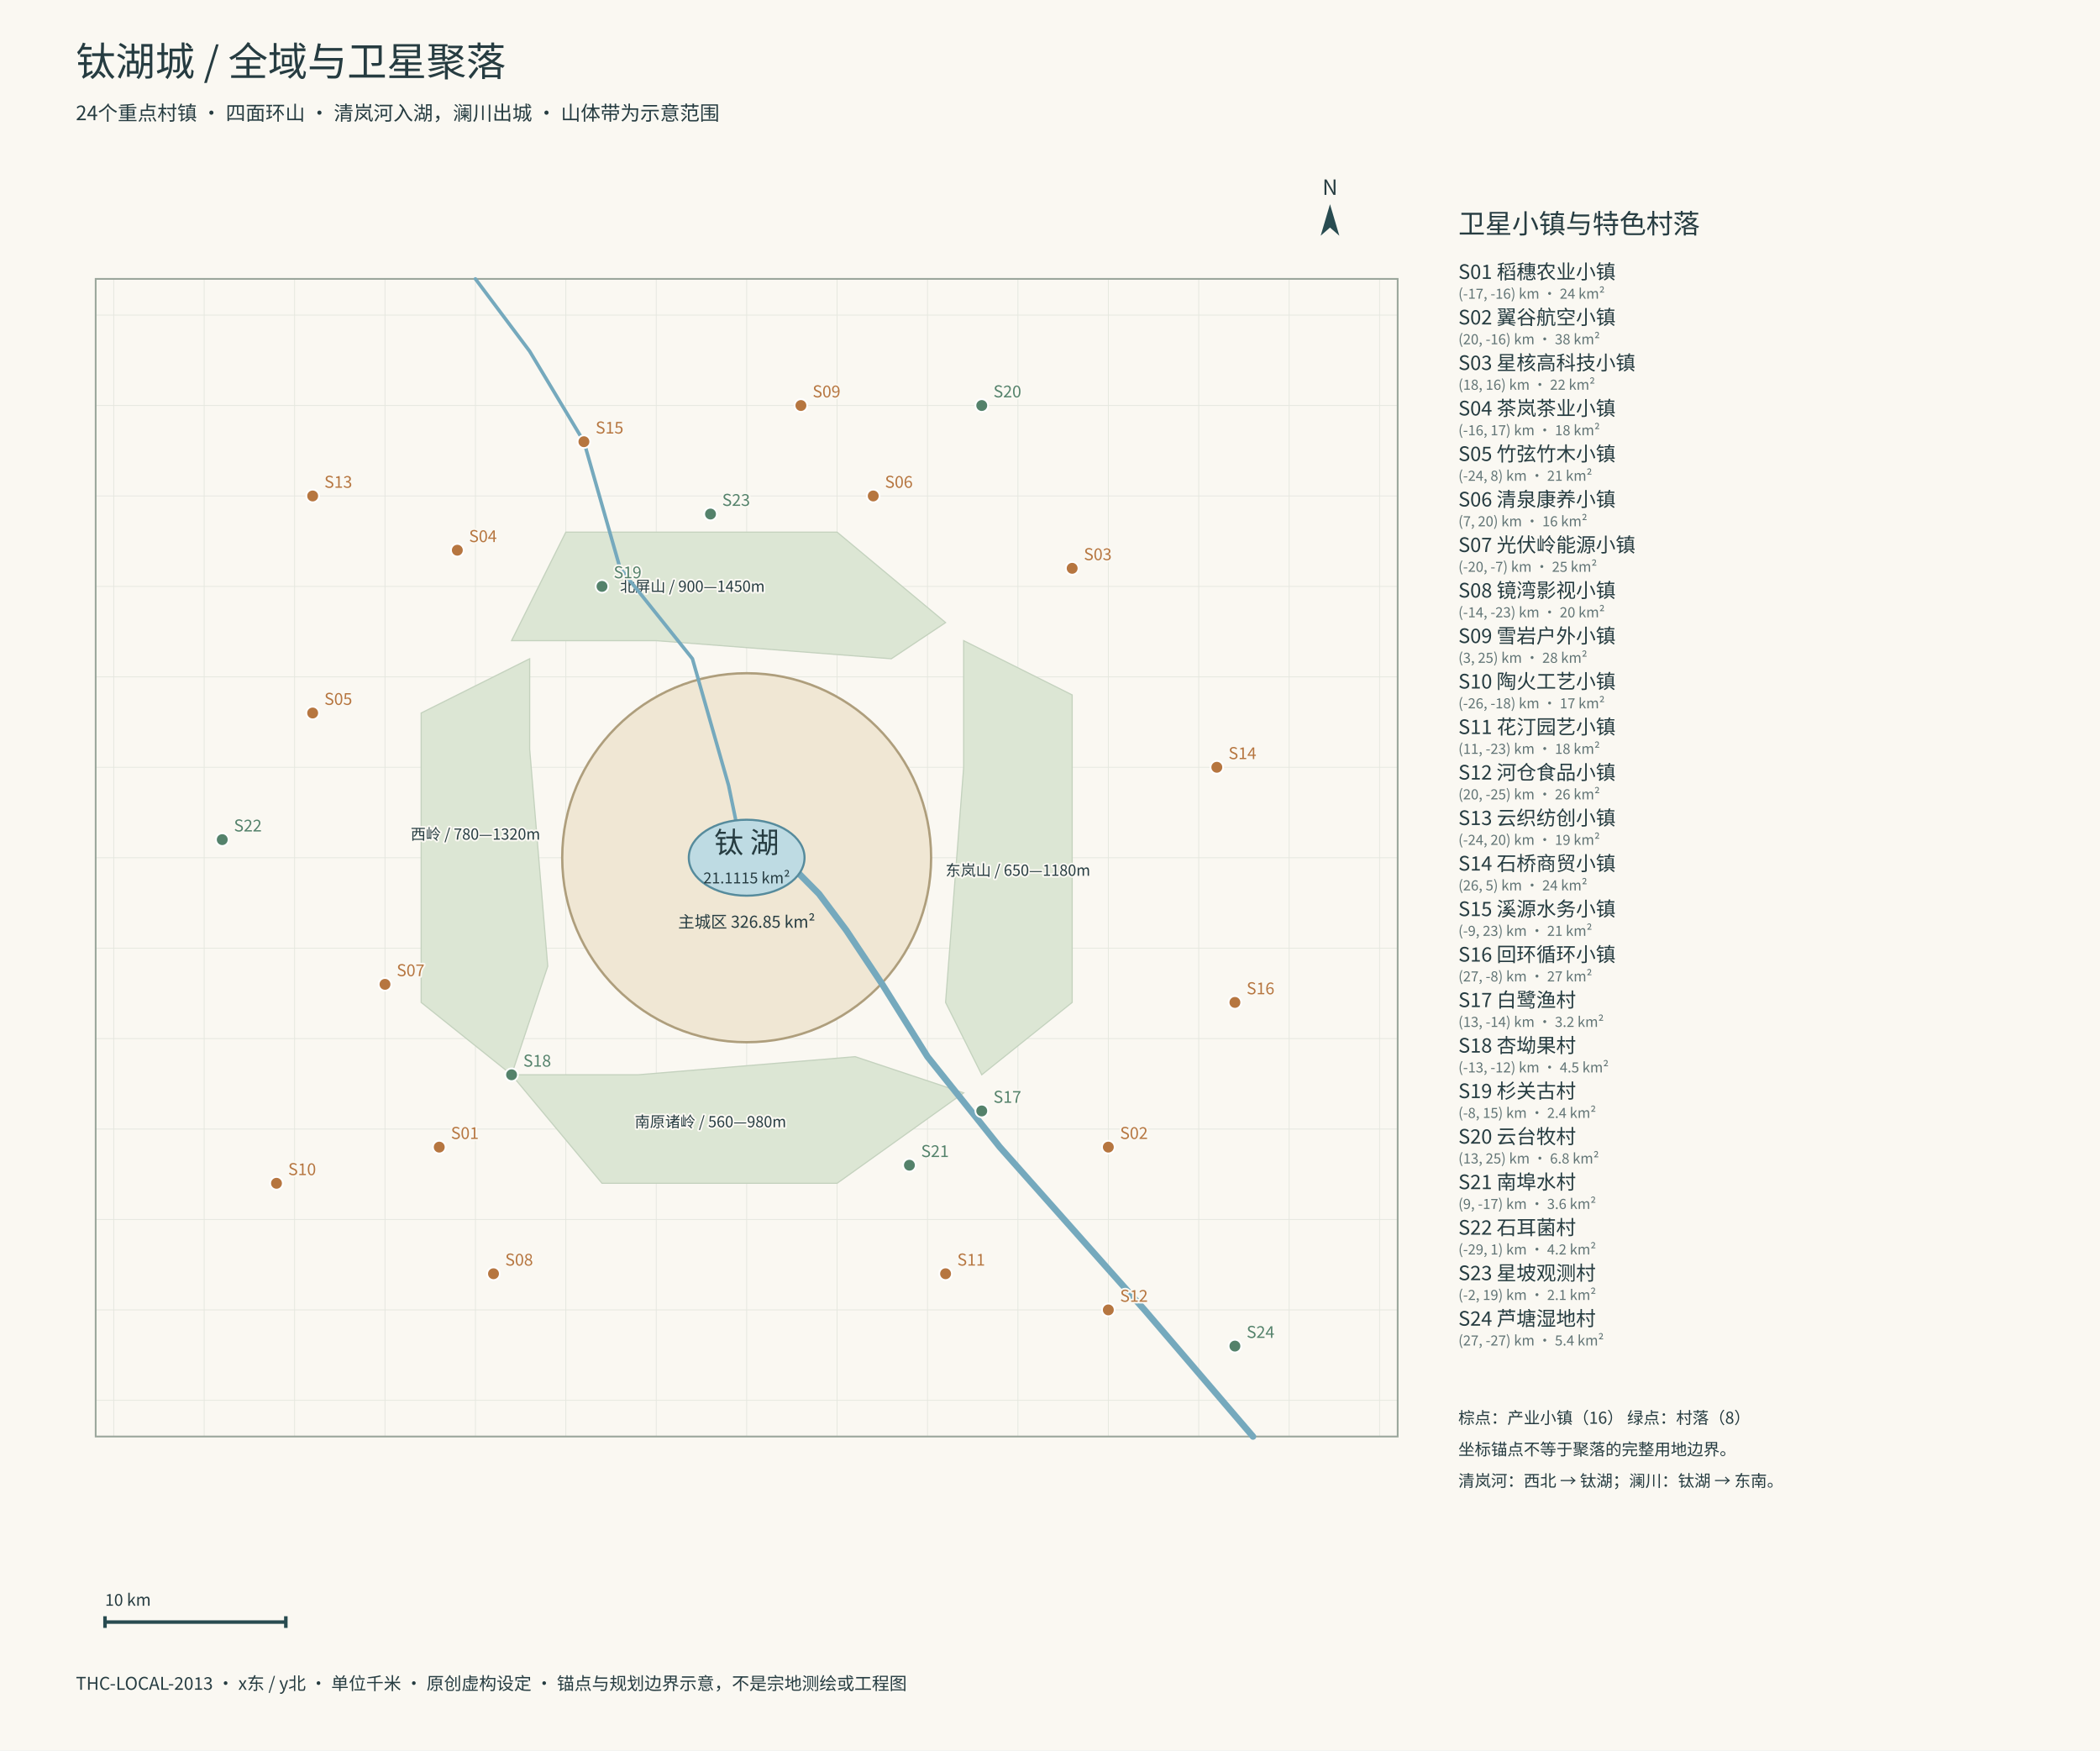
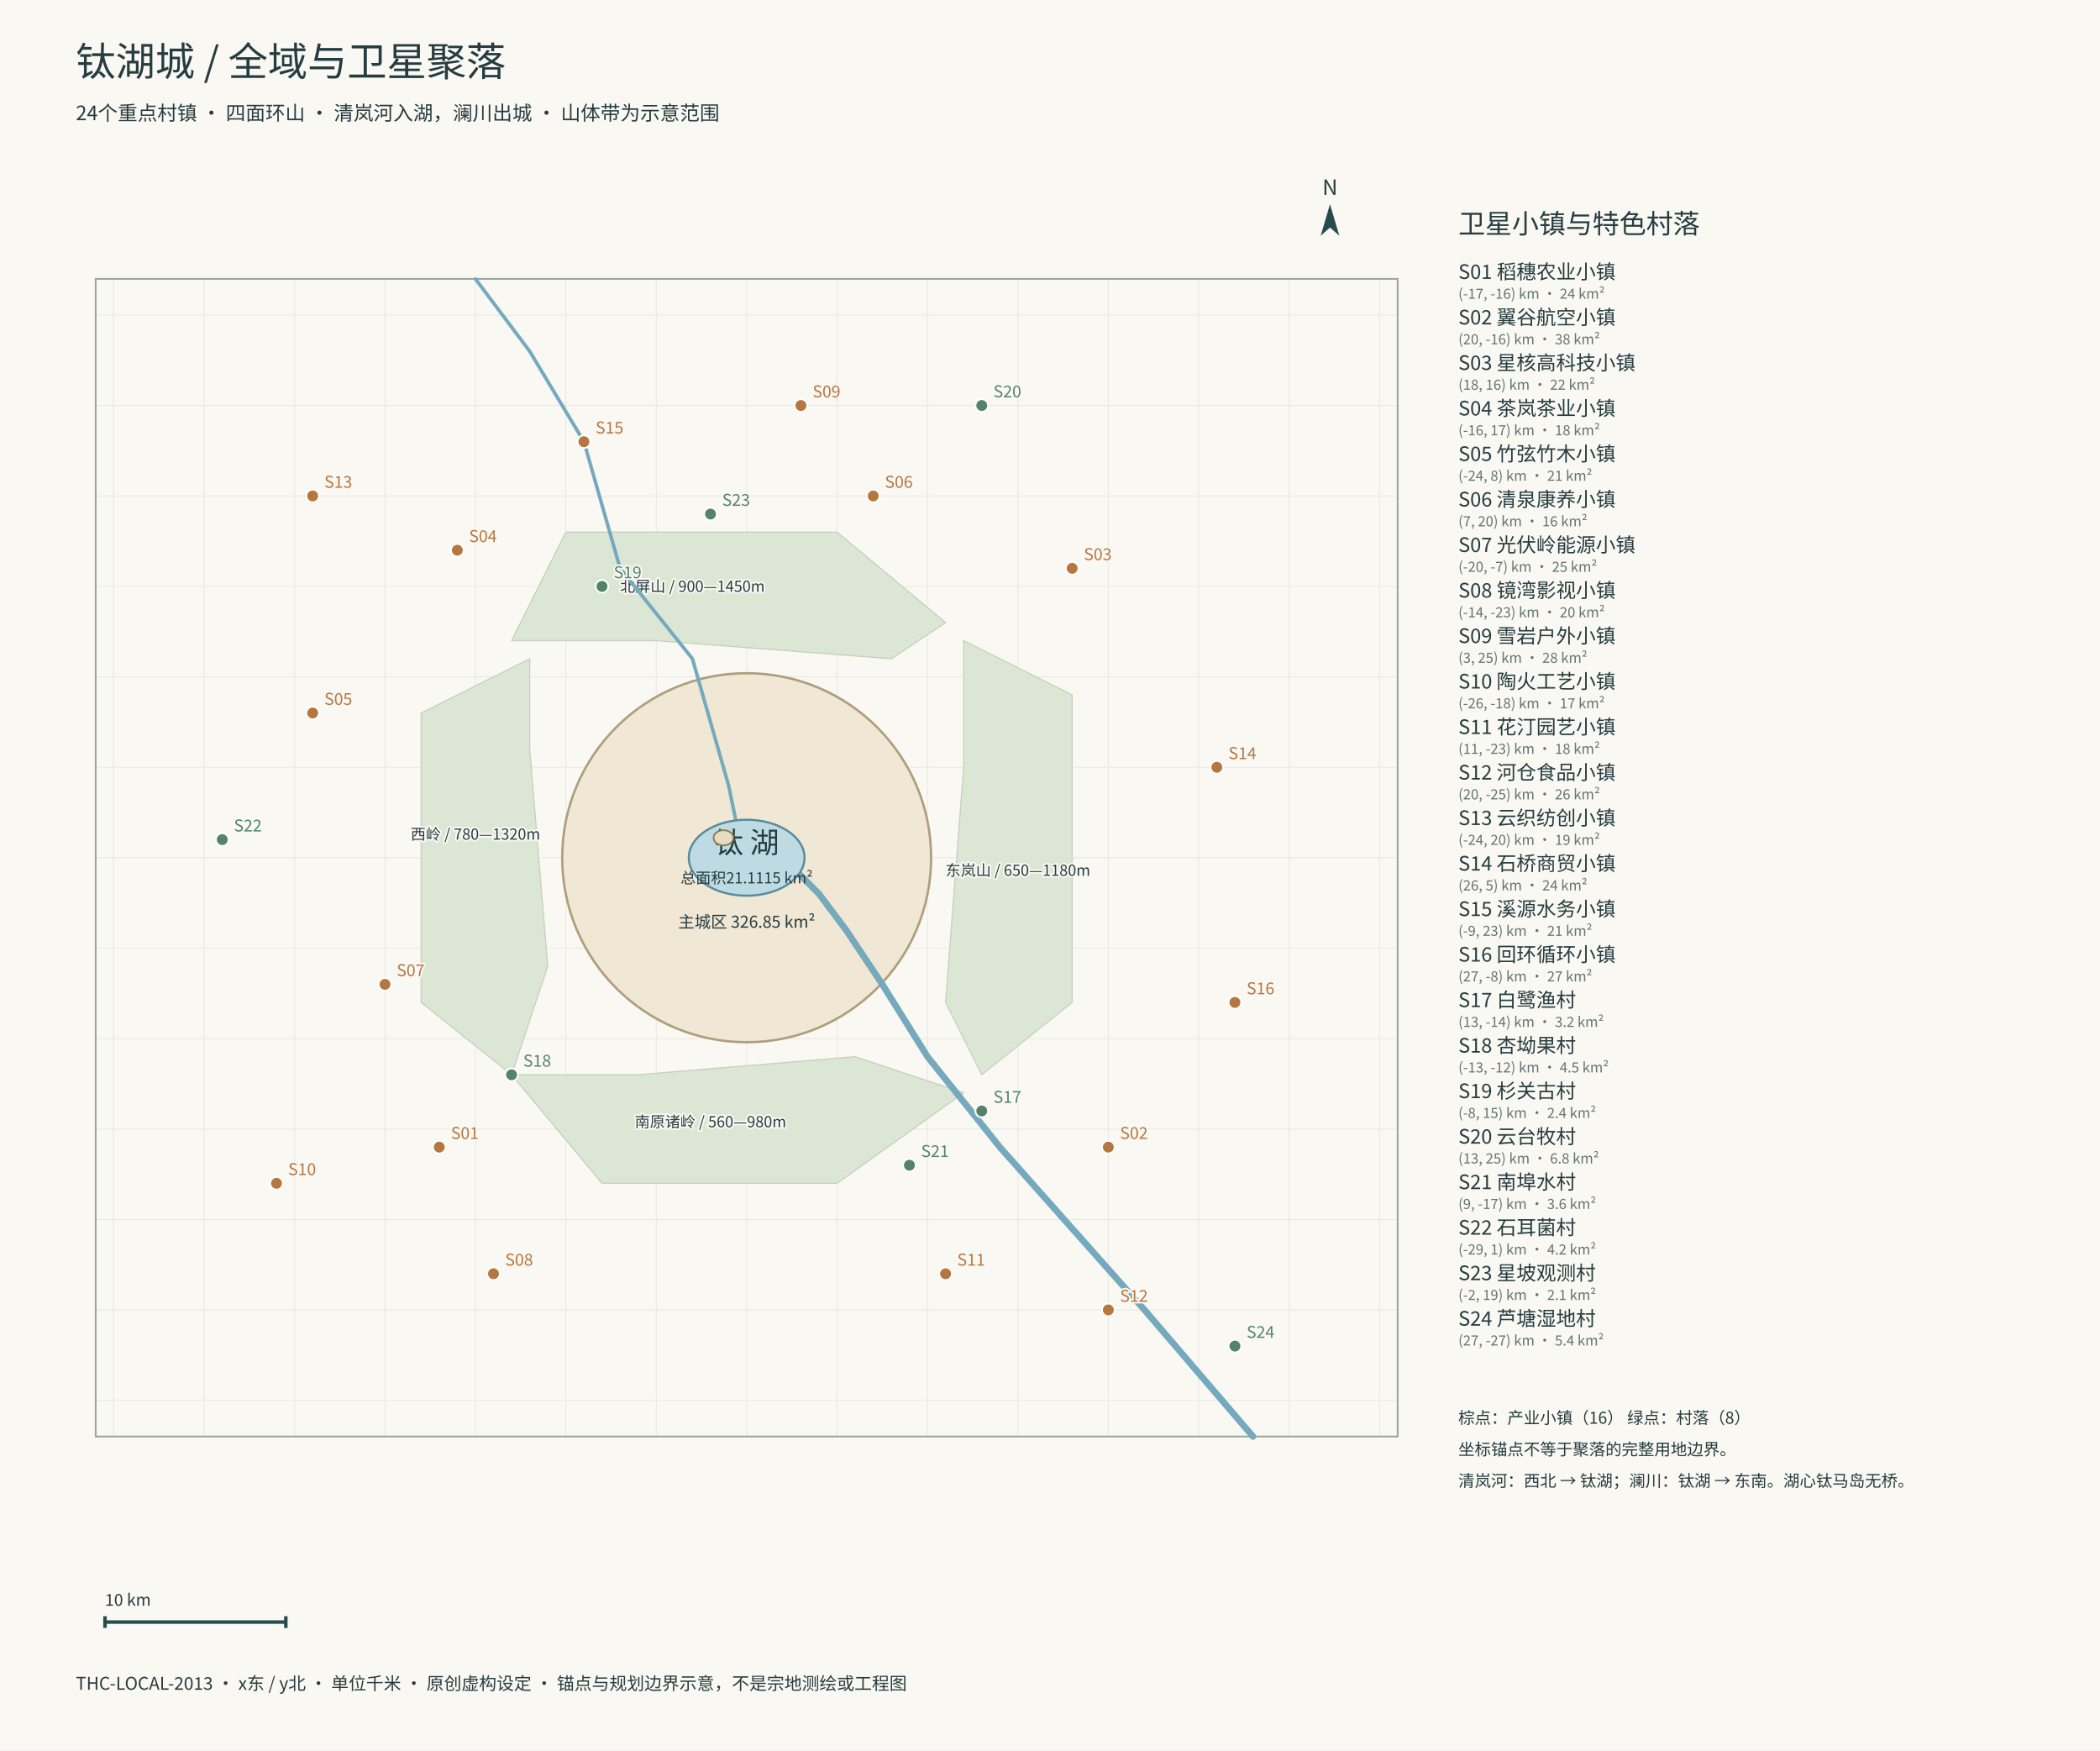
<svg xmlns="http://www.w3.org/2000/svg" width="1800" height="1500" viewBox="0 0 1800 1500">
  <rect width="100%" height="100%" fill="#faf8f2" />
  <style>text{font-family:"Microsoft YaHei","Noto Sans CJK SC",sans-serif;fill:#263c41}.small{font-size:13px}.label{paint-order:stroke;stroke:#faf8f2;stroke-width:3px;stroke-linejoin:round}</style>
  <text x="65.00" y="65.00" font-size="34" text-anchor="start" class="">钛湖城 / 全域与卫星聚落</text>
  <text x="65.00" y="103.00" font-size="17" text-anchor="start" class="">24个重点村镇 · 四面环山 · 清岚河入湖，澜川出城 · 山体带为示意范围</text>
  <polyline points="97.50,1231.00 97.50,239.00" fill="none" stroke="#e5e7df" stroke-width="0.7" stroke-linecap="round" stroke-linejoin="round" />
  <polyline points="175.00,1231.00 175.00,239.00" fill="none" stroke="#e5e7df" stroke-width="0.7" stroke-linecap="round" stroke-linejoin="round" />
  <polyline points="252.50,1231.00 252.50,239.00" fill="none" stroke="#e5e7df" stroke-width="0.7" stroke-linecap="round" stroke-linejoin="round" />
  <polyline points="330.00,1231.00 330.00,239.00" fill="none" stroke="#e5e7df" stroke-width="0.7" stroke-linecap="round" stroke-linejoin="round" />
  <polyline points="407.50,1231.00 407.50,239.00" fill="none" stroke="#e5e7df" stroke-width="0.7" stroke-linecap="round" stroke-linejoin="round" />
  <polyline points="485.00,1231.00 485.00,239.00" fill="none" stroke="#e5e7df" stroke-width="0.7" stroke-linecap="round" stroke-linejoin="round" />
  <polyline points="562.50,1231.00 562.50,239.00" fill="none" stroke="#e5e7df" stroke-width="0.7" stroke-linecap="round" stroke-linejoin="round" />
  <polyline points="640.00,1231.00 640.00,239.00" fill="none" stroke="#e5e7df" stroke-width="0.7" stroke-linecap="round" stroke-linejoin="round" />
  <polyline points="717.50,1231.00 717.50,239.00" fill="none" stroke="#e5e7df" stroke-width="0.7" stroke-linecap="round" stroke-linejoin="round" />
  <polyline points="795.00,1231.00 795.00,239.00" fill="none" stroke="#e5e7df" stroke-width="0.7" stroke-linecap="round" stroke-linejoin="round" />
  <polyline points="872.50,1231.00 872.50,239.00" fill="none" stroke="#e5e7df" stroke-width="0.7" stroke-linecap="round" stroke-linejoin="round" />
  <polyline points="950.00,1231.00 950.00,239.00" fill="none" stroke="#e5e7df" stroke-width="0.7" stroke-linecap="round" stroke-linejoin="round" />
  <polyline points="1027.50,1231.00 1027.50,239.00" fill="none" stroke="#e5e7df" stroke-width="0.7" stroke-linecap="round" stroke-linejoin="round" />
  <polyline points="1105.00,1231.00 1105.00,239.00" fill="none" stroke="#e5e7df" stroke-width="0.7" stroke-linecap="round" stroke-linejoin="round" />
  <polyline points="1182.50,1231.00 1182.50,239.00" fill="none" stroke="#e5e7df" stroke-width="0.7" stroke-linecap="round" stroke-linejoin="round" />
  <polyline points="82.00,1200.00 1198.00,1200.00" fill="none" stroke="#e5e7df" stroke-width="0.7" stroke-linecap="round" stroke-linejoin="round" />
  <polyline points="82.00,1122.50 1198.00,1122.50" fill="none" stroke="#e5e7df" stroke-width="0.7" stroke-linecap="round" stroke-linejoin="round" />
  <polyline points="82.00,1045.00 1198.00,1045.00" fill="none" stroke="#e5e7df" stroke-width="0.7" stroke-linecap="round" stroke-linejoin="round" />
  <polyline points="82.00,967.50 1198.00,967.50" fill="none" stroke="#e5e7df" stroke-width="0.7" stroke-linecap="round" stroke-linejoin="round" />
  <polyline points="82.00,890.00 1198.00,890.00" fill="none" stroke="#e5e7df" stroke-width="0.7" stroke-linecap="round" stroke-linejoin="round" />
  <polyline points="82.00,812.50 1198.00,812.50" fill="none" stroke="#e5e7df" stroke-width="0.7" stroke-linecap="round" stroke-linejoin="round" />
  <polyline points="82.00,735.00 1198.00,735.00" fill="none" stroke="#e5e7df" stroke-width="0.7" stroke-linecap="round" stroke-linejoin="round" />
  <polyline points="82.00,657.50 1198.00,657.50" fill="none" stroke="#e5e7df" stroke-width="0.7" stroke-linecap="round" stroke-linejoin="round" />
  <polyline points="82.00,580.00 1198.00,580.00" fill="none" stroke="#e5e7df" stroke-width="0.7" stroke-linecap="round" stroke-linejoin="round" />
  <polyline points="82.00,502.50 1198.00,502.50" fill="none" stroke="#e5e7df" stroke-width="0.7" stroke-linecap="round" stroke-linejoin="round" />
  <polyline points="82.00,425.00 1198.00,425.00" fill="none" stroke="#e5e7df" stroke-width="0.7" stroke-linecap="round" stroke-linejoin="round" />
  <polyline points="82.00,347.50 1198.00,347.50" fill="none" stroke="#e5e7df" stroke-width="0.7" stroke-linecap="round" stroke-linejoin="round" />
  <polyline points="82.00,270.00 1198.00,270.00" fill="none" stroke="#e5e7df" stroke-width="0.7" stroke-linecap="round" stroke-linejoin="round" />
  <polygon points="82.00,1231.00 1198.00,1231.00 1198.00,239.00 82.00,239.00" fill="none" stroke="#9aa69c" stroke-width="1.5" />
  <polygon points="438.50,549.00 485.00,456.00 717.50,456.00 810.50,533.50 764.00,564.50 562.50,549.00" fill="#dce6d4" stroke="#c4d2be" stroke-width="1" />
  <text x="593.50" y="507.15" font-size="13" text-anchor="middle" class="label">北屏山 / 900—1450m</text>
  <polygon points="826.00,549.00 919.00,595.50 919.00,859.00 841.50,921.00 810.50,859.00 826.00,657.50" fill="#dce6d4" stroke="#c4d2be" stroke-width="1" />
  <text x="872.50" y="750.50" font-size="13" text-anchor="middle" class="label">东岚山 / 650—1180m</text>
  <polygon points="438.50,921.00 516.00,1014.00 717.50,1014.00 826.00,936.50 733.00,905.50 547.00,921.00" fill="#dce6d4" stroke="#c4d2be" stroke-width="1" />
  <text x="609.00" y="965.95" font-size="13" text-anchor="middle" class="label">南原诸岭 / 560—980m</text>
  <polygon points="454.00,564.50 361.00,611.00 361.00,859.00 438.50,921.00 469.50,828.00 454.00,642.00" fill="#dce6d4" stroke="#c4d2be" stroke-width="1" />
  <text x="407.50" y="719.50" font-size="13" text-anchor="middle" class="label">西岭 / 780—1320m</text>
  <circle cx="640.00" cy="735.00" r="158.10" fill="#f0e7d4" stroke="#ae9e7c" stroke-width="2" />
  <polyline points="407.50,239.00 454.00,301.00 500.50,378.50 531.50,487.00 593.50,564.50 609.00,618.75 624.50,673.00 630.70,703.03" fill="none" stroke="#75a9bd" stroke-width="3" stroke-linecap="round" stroke-linejoin="round" />
  <polyline points="684.95,748.76 702.00,766.00 725.25,797.00 756.25,843.50 795.00,905.50 857.00,983.00 981.00,1122.50 1074.00,1231.00" fill="none" stroke="#75a9bd" stroke-width="5.58" stroke-linecap="round" stroke-linejoin="round" />
  <ellipse cx="640.0" cy="735.0" rx="49.6" ry="32.55" fill="#bedbe3" stroke="#568b9c" stroke-width="1.8" />
  <text x="640.00" y="731.00" font-size="25" text-anchor="middle" class="">钛 湖</text>
-   <text x="640.00" y="757.00" font-size="13" text-anchor="middle" class="">21.1115 km²</text>
+   <text x="640.00" y="757.00" font-size="13" text-anchor="middle" class="">总面积21.1115 km²</text>
+   <ellipse cx="620.16" cy="717.95" rx="8.525" ry="6.51" fill="#e6dcc0" stroke="#8c7a4f" stroke-width="1.4" />
  <text x="640.00" y="795.00" font-size="14" text-anchor="middle" class="">主城区 326.85 km²</text>
  <circle cx="376.50" cy="983.00" r="5.42" fill="#b67640" stroke="#ffffff" stroke-width="1.5" />
  <text x="386.50" y="976.00" font-size="14" text-anchor="start" class="label" style="fill:#b67640">S01</text>
  <circle cx="950.00" cy="983.00" r="5.42" fill="#b67640" stroke="#ffffff" stroke-width="1.5" />
  <text x="960.00" y="976.00" font-size="14" text-anchor="start" class="label" style="fill:#b67640">S02</text>
  <circle cx="919.00" cy="487.00" r="5.42" fill="#b67640" stroke="#ffffff" stroke-width="1.5" />
  <text x="929.00" y="480.00" font-size="14" text-anchor="start" class="label" style="fill:#b67640">S03</text>
  <circle cx="392.00" cy="471.50" r="5.42" fill="#b67640" stroke="#ffffff" stroke-width="1.5" />
  <text x="402.00" y="464.50" font-size="14" text-anchor="start" class="label" style="fill:#b67640">S04</text>
  <circle cx="268.00" cy="611.00" r="5.42" fill="#b67640" stroke="#ffffff" stroke-width="1.5" />
  <text x="278.00" y="604.00" font-size="14" text-anchor="start" class="label" style="fill:#b67640">S05</text>
  <circle cx="748.50" cy="425.00" r="5.42" fill="#b67640" stroke="#ffffff" stroke-width="1.5" />
  <text x="758.50" y="418.00" font-size="14" text-anchor="start" class="label" style="fill:#b67640">S06</text>
  <circle cx="330.00" cy="843.50" r="5.42" fill="#b67640" stroke="#ffffff" stroke-width="1.5" />
  <text x="340.00" y="836.50" font-size="14" text-anchor="start" class="label" style="fill:#b67640">S07</text>
  <circle cx="423.00" cy="1091.50" r="5.42" fill="#b67640" stroke="#ffffff" stroke-width="1.5" />
  <text x="433.00" y="1084.50" font-size="14" text-anchor="start" class="label" style="fill:#b67640">S08</text>
  <circle cx="686.50" cy="347.50" r="5.42" fill="#b67640" stroke="#ffffff" stroke-width="1.5" />
  <text x="696.50" y="340.50" font-size="14" text-anchor="start" class="label" style="fill:#b67640">S09</text>
  <circle cx="237.00" cy="1014.00" r="5.42" fill="#b67640" stroke="#ffffff" stroke-width="1.5" />
  <text x="247.00" y="1007.00" font-size="14" text-anchor="start" class="label" style="fill:#b67640">S10</text>
  <circle cx="810.50" cy="1091.50" r="5.42" fill="#b67640" stroke="#ffffff" stroke-width="1.5" />
  <text x="820.50" y="1084.50" font-size="14" text-anchor="start" class="label" style="fill:#b67640">S11</text>
  <circle cx="950.00" cy="1122.50" r="5.42" fill="#b67640" stroke="#ffffff" stroke-width="1.5" />
  <text x="960.00" y="1115.50" font-size="14" text-anchor="start" class="label" style="fill:#b67640">S12</text>
  <circle cx="268.00" cy="425.00" r="5.42" fill="#b67640" stroke="#ffffff" stroke-width="1.5" />
  <text x="278.00" y="418.00" font-size="14" text-anchor="start" class="label" style="fill:#b67640">S13</text>
  <circle cx="1043.00" cy="657.50" r="5.42" fill="#b67640" stroke="#ffffff" stroke-width="1.5" />
  <text x="1053.00" y="650.50" font-size="14" text-anchor="start" class="label" style="fill:#b67640">S14</text>
  <circle cx="500.50" cy="378.50" r="5.42" fill="#b67640" stroke="#ffffff" stroke-width="1.5" />
  <text x="510.50" y="371.50" font-size="14" text-anchor="start" class="label" style="fill:#b67640">S15</text>
  <circle cx="1058.50" cy="859.00" r="5.42" fill="#b67640" stroke="#ffffff" stroke-width="1.5" />
  <text x="1068.50" y="852.00" font-size="14" text-anchor="start" class="label" style="fill:#b67640">S16</text>
  <circle cx="841.50" cy="952.00" r="5.42" fill="#54826b" stroke="#ffffff" stroke-width="1.5" />
  <text x="851.50" y="945.00" font-size="14" text-anchor="start" class="label" style="fill:#54826b">S17</text>
  <circle cx="438.50" cy="921.00" r="5.42" fill="#54826b" stroke="#ffffff" stroke-width="1.5" />
  <text x="448.50" y="914.00" font-size="14" text-anchor="start" class="label" style="fill:#54826b">S18</text>
  <circle cx="516.00" cy="502.50" r="5.42" fill="#54826b" stroke="#ffffff" stroke-width="1.5" />
  <text x="526.00" y="495.50" font-size="14" text-anchor="start" class="label" style="fill:#54826b">S19</text>
  <circle cx="841.50" cy="347.50" r="5.42" fill="#54826b" stroke="#ffffff" stroke-width="1.5" />
  <text x="851.50" y="340.50" font-size="14" text-anchor="start" class="label" style="fill:#54826b">S20</text>
  <circle cx="779.50" cy="998.50" r="5.42" fill="#54826b" stroke="#ffffff" stroke-width="1.5" />
  <text x="789.50" y="991.50" font-size="14" text-anchor="start" class="label" style="fill:#54826b">S21</text>
  <circle cx="190.50" cy="719.50" r="5.42" fill="#54826b" stroke="#ffffff" stroke-width="1.5" />
  <text x="200.50" y="712.50" font-size="14" text-anchor="start" class="label" style="fill:#54826b">S22</text>
  <circle cx="609.00" cy="440.50" r="5.42" fill="#54826b" stroke="#ffffff" stroke-width="1.5" />
  <text x="619.00" y="433.50" font-size="14" text-anchor="start" class="label" style="fill:#54826b">S23</text>
  <circle cx="1058.50" cy="1153.50" r="5.42" fill="#54826b" stroke="#ffffff" stroke-width="1.5" />
  <text x="1068.50" y="1146.50" font-size="14" text-anchor="start" class="label" style="fill:#54826b">S24</text>
  <text x="1250.00" y="200.00" font-size="23" text-anchor="start" class="">卫星小镇与特色村落</text>
  <text x="1250.00" y="239.00" font-size="17" text-anchor="start" class="">S01  稻穗农业小镇</text>
  <text x="1250.00" y="256.00" font-size="12" text-anchor="start" class="" style="fill:#617475">(-17, -16) km · 24 km²</text>
  <text x="1250.00" y="278.00" font-size="17" text-anchor="start" class="">S02  翼谷航空小镇</text>
  <text x="1250.00" y="295.00" font-size="12" text-anchor="start" class="" style="fill:#617475">(20, -16) km · 38 km²</text>
  <text x="1250.00" y="317.00" font-size="17" text-anchor="start" class="">S03  星核高科技小镇</text>
  <text x="1250.00" y="334.00" font-size="12" text-anchor="start" class="" style="fill:#617475">(18, 16) km · 22 km²</text>
  <text x="1250.00" y="356.00" font-size="17" text-anchor="start" class="">S04  茶岚茶业小镇</text>
  <text x="1250.00" y="373.00" font-size="12" text-anchor="start" class="" style="fill:#617475">(-16, 17) km · 18 km²</text>
  <text x="1250.00" y="395.00" font-size="17" text-anchor="start" class="">S05  竹弦竹木小镇</text>
  <text x="1250.00" y="412.00" font-size="12" text-anchor="start" class="" style="fill:#617475">(-24, 8) km · 21 km²</text>
  <text x="1250.00" y="434.00" font-size="17" text-anchor="start" class="">S06  清泉康养小镇</text>
  <text x="1250.00" y="451.00" font-size="12" text-anchor="start" class="" style="fill:#617475">(7, 20) km · 16 km²</text>
  <text x="1250.00" y="473.00" font-size="17" text-anchor="start" class="">S07  光伏岭能源小镇</text>
  <text x="1250.00" y="490.00" font-size="12" text-anchor="start" class="" style="fill:#617475">(-20, -7) km · 25 km²</text>
  <text x="1250.00" y="512.00" font-size="17" text-anchor="start" class="">S08  镜湾影视小镇</text>
  <text x="1250.00" y="529.00" font-size="12" text-anchor="start" class="" style="fill:#617475">(-14, -23) km · 20 km²</text>
  <text x="1250.00" y="551.00" font-size="17" text-anchor="start" class="">S09  雪岩户外小镇</text>
  <text x="1250.00" y="568.00" font-size="12" text-anchor="start" class="" style="fill:#617475">(3, 25) km · 28 km²</text>
  <text x="1250.00" y="590.00" font-size="17" text-anchor="start" class="">S10  陶火工艺小镇</text>
  <text x="1250.00" y="607.00" font-size="12" text-anchor="start" class="" style="fill:#617475">(-26, -18) km · 17 km²</text>
  <text x="1250.00" y="629.00" font-size="17" text-anchor="start" class="">S11  花汀园艺小镇</text>
  <text x="1250.00" y="646.00" font-size="12" text-anchor="start" class="" style="fill:#617475">(11, -23) km · 18 km²</text>
  <text x="1250.00" y="668.00" font-size="17" text-anchor="start" class="">S12  河仓食品小镇</text>
  <text x="1250.00" y="685.00" font-size="12" text-anchor="start" class="" style="fill:#617475">(20, -25) km · 26 km²</text>
  <text x="1250.00" y="707.00" font-size="17" text-anchor="start" class="">S13  云织纺创小镇</text>
  <text x="1250.00" y="724.00" font-size="12" text-anchor="start" class="" style="fill:#617475">(-24, 20) km · 19 km²</text>
  <text x="1250.00" y="746.00" font-size="17" text-anchor="start" class="">S14  石桥商贸小镇</text>
  <text x="1250.00" y="763.00" font-size="12" text-anchor="start" class="" style="fill:#617475">(26, 5) km · 24 km²</text>
  <text x="1250.00" y="785.00" font-size="17" text-anchor="start" class="">S15  溪源水务小镇</text>
  <text x="1250.00" y="802.00" font-size="12" text-anchor="start" class="" style="fill:#617475">(-9, 23) km · 21 km²</text>
  <text x="1250.00" y="824.00" font-size="17" text-anchor="start" class="">S16  回环循环小镇</text>
  <text x="1250.00" y="841.00" font-size="12" text-anchor="start" class="" style="fill:#617475">(27, -8) km · 27 km²</text>
  <text x="1250.00" y="863.00" font-size="17" text-anchor="start" class="">S17  白鹭渔村</text>
  <text x="1250.00" y="880.00" font-size="12" text-anchor="start" class="" style="fill:#617475">(13, -14) km · 3.2 km²</text>
  <text x="1250.00" y="902.00" font-size="17" text-anchor="start" class="">S18  杏坳果村</text>
  <text x="1250.00" y="919.00" font-size="12" text-anchor="start" class="" style="fill:#617475">(-13, -12) km · 4.5 km²</text>
  <text x="1250.00" y="941.00" font-size="17" text-anchor="start" class="">S19  杉关古村</text>
  <text x="1250.00" y="958.00" font-size="12" text-anchor="start" class="" style="fill:#617475">(-8, 15) km · 2.4 km²</text>
  <text x="1250.00" y="980.00" font-size="17" text-anchor="start" class="">S20  云台牧村</text>
  <text x="1250.00" y="997.00" font-size="12" text-anchor="start" class="" style="fill:#617475">(13, 25) km · 6.8 km²</text>
  <text x="1250.00" y="1019.00" font-size="17" text-anchor="start" class="">S21  南埠水村</text>
  <text x="1250.00" y="1036.00" font-size="12" text-anchor="start" class="" style="fill:#617475">(9, -17) km · 3.6 km²</text>
  <text x="1250.00" y="1058.00" font-size="17" text-anchor="start" class="">S22  石耳菌村</text>
  <text x="1250.00" y="1075.00" font-size="12" text-anchor="start" class="" style="fill:#617475">(-29, 1) km · 4.2 km²</text>
  <text x="1250.00" y="1097.00" font-size="17" text-anchor="start" class="">S23  星坡观测村</text>
  <text x="1250.00" y="1114.00" font-size="12" text-anchor="start" class="" style="fill:#617475">(-2, 19) km · 2.1 km²</text>
  <text x="1250.00" y="1136.00" font-size="17" text-anchor="start" class="">S24  芦塘湿地村</text>
  <text x="1250.00" y="1153.00" font-size="12" text-anchor="start" class="" style="fill:#617475">(27, -27) km · 5.4 km²</text>
  <text x="1250.00" y="1220.00" font-size="14" text-anchor="start" class="">棕点：产业小镇（16）  绿点：村落（8）</text>
  <text x="1250.00" y="1247.00" font-size="14" text-anchor="start" class="">坐标锚点不等于聚落的完整用地边界。</text>
-   <text x="1250.00" y="1274.00" font-size="14" text-anchor="start" class="">清岚河：西北 → 钛湖；澜川：钛湖 → 东南。</text>
+   <text x="1250.00" y="1274.00" font-size="14" text-anchor="start" class="">清岚河：西北 → 钛湖；澜川：钛湖 → 东南。湖心钛马岛无桥。</text>
  <text x="1140.00" y="167.00" font-size="18" text-anchor="middle" class="">N</text>
  <path d="M1140,175 l-8,27 l8,-7 l8,7 Z" fill="#284b50" />
  <path d="M90,1390 h155.0 M90,1385 v10 M245.0,1385 v10" stroke="#284b50" stroke-width="3" />
  <text x="90.00" y="1376.00" font-size="14" text-anchor="start" class="">10 km</text>
  <text x="65.00" y="1448.00" font-size="15" text-anchor="start" class="">THC-LOCAL-2013 · x东 / y北 · 单位千米 · 原创虚构设定 · 锚点与规划边界示意，不是宗地测绘或工程图</text>
</svg>
